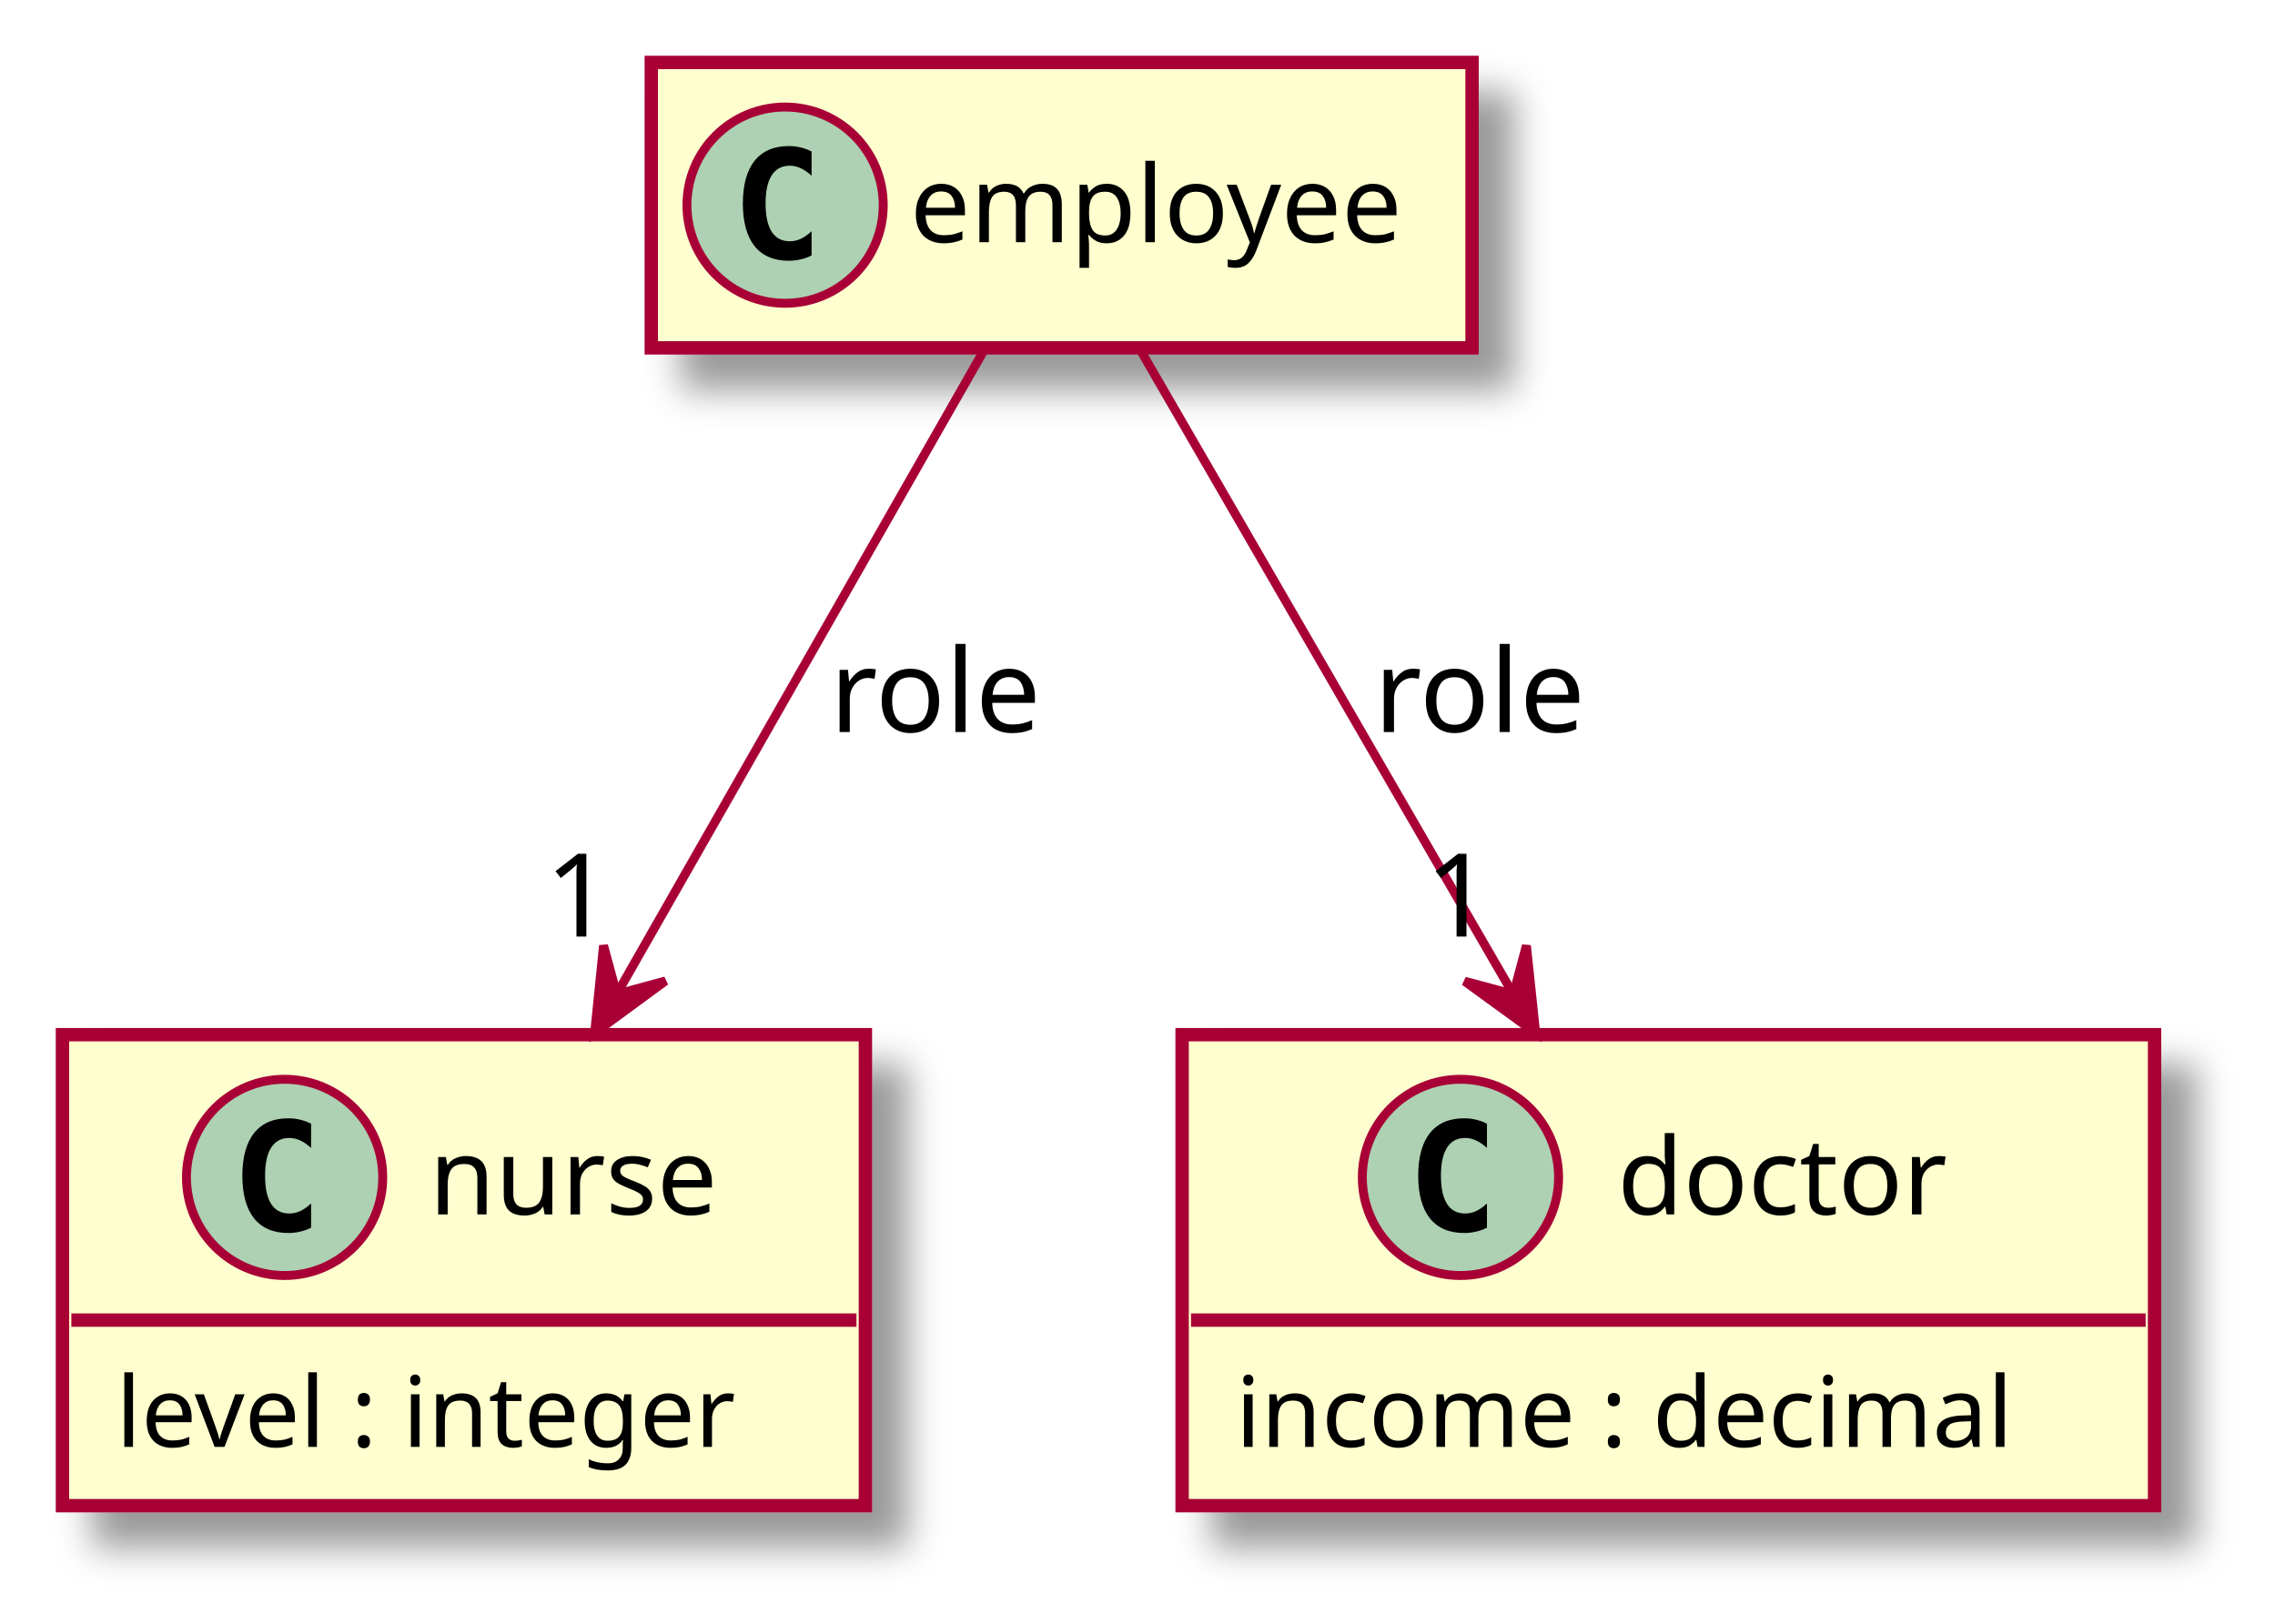
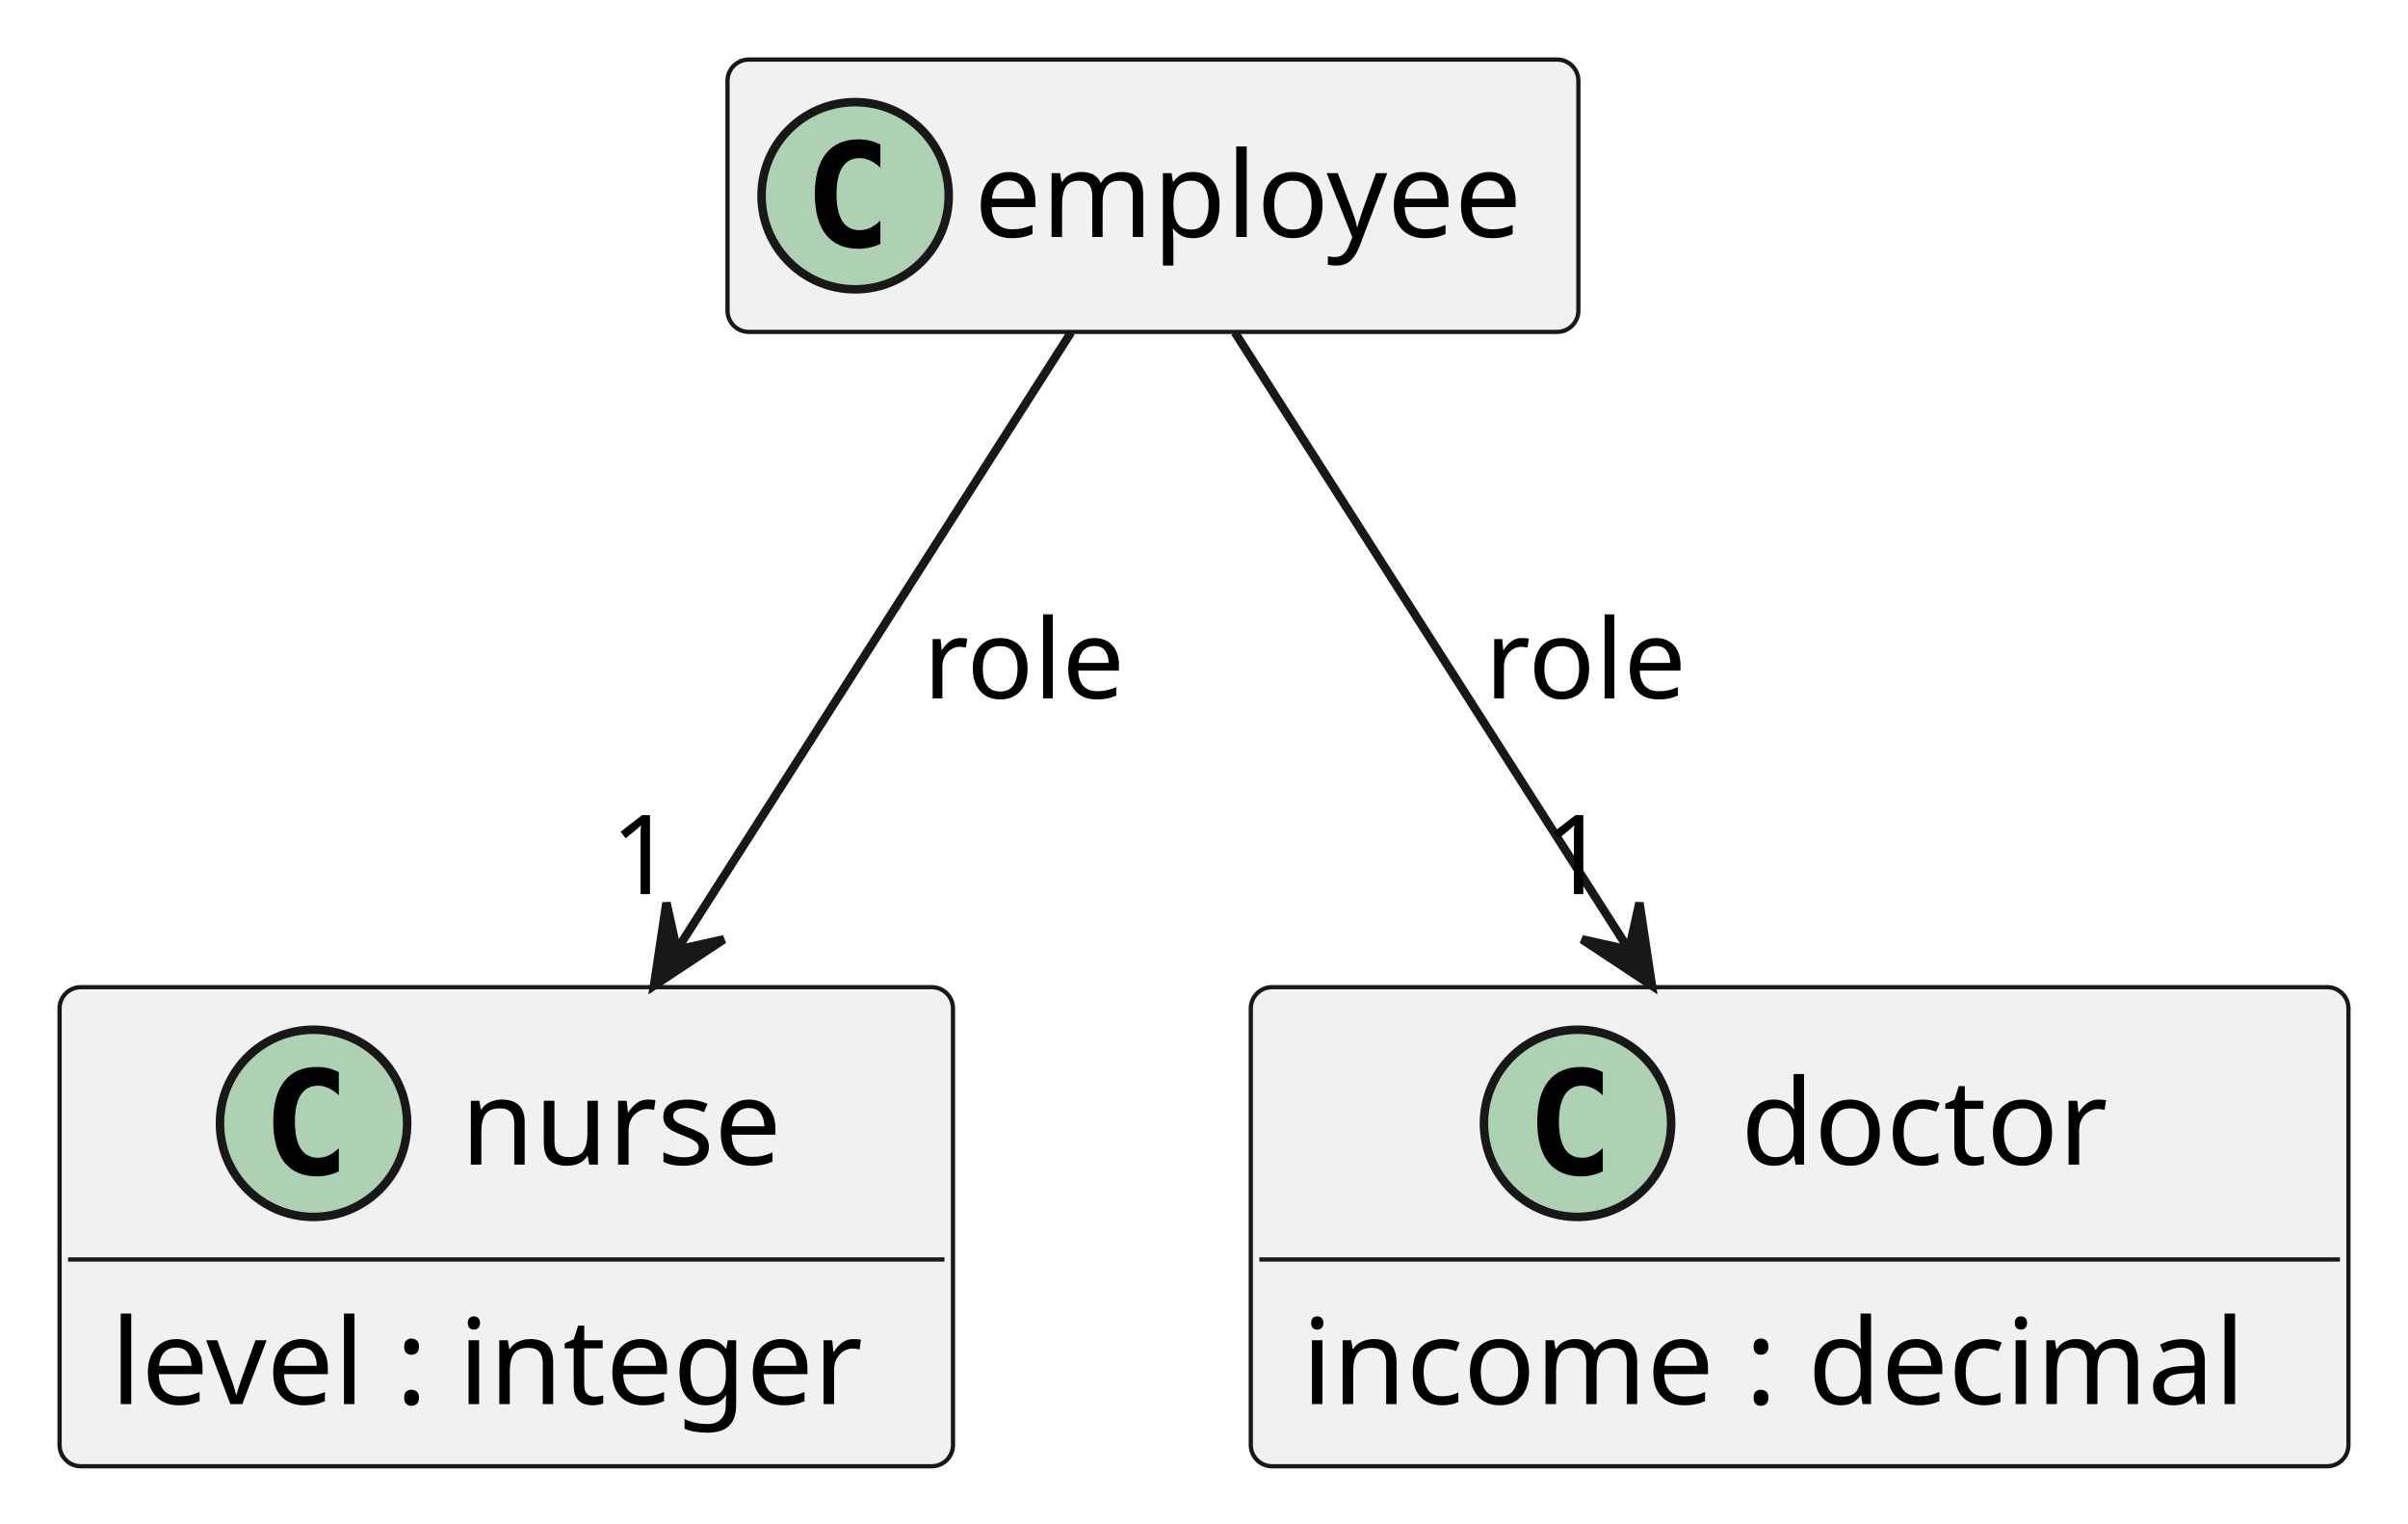
- <svg xmlns="http://www.w3.org/2000/svg" contentScriptType="application/ecmascript" contentStyleType="text/css" height="182px" preserveAspectRatio="none" style="width:255px;height:182px;" version="1.1" viewBox="0 0 255 182" width="255px" zoomAndPan="magnify">
-   <defs>
-     <filter height="300%" id="f1mgpaga3gbsxi" width="300%" x="-1" y="-1">
-       <feGaussianBlur result="blurOut" stdDeviation="2.0" />
-       <feColorMatrix in="blurOut" result="blurOut2" type="matrix" values="0 0 0 0 0 0 0 0 0 0 0 0 0 0 0 0 0 0 .4 0" />
-       <feOffset dx="4.0" dy="4.0" in="blurOut2" result="blurOut3" />
-       <feBlend in="SourceGraphic" in2="blurOut3" mode="normal" />
-     </filter>
-   </defs>
+ <svg xmlns="http://www.w3.org/2000/svg" contentStyleType="text/css" height="179px" preserveAspectRatio="none" style="width:283px;height:179px;background:#FFFFFF;" version="1.1" viewBox="0 0 283 179" width="283px" zoomAndPan="magnify">
+   <defs />
  <g>
-     <rect codeLine="8" fill="#FEFECE" filter="url(#f1mgpaga3gbsxi)" height="32" id="employee" style="stroke:#A80036;stroke-width:1.5;" width="92" x="73" y="7" />
-     <ellipse cx="88" cy="23" fill="#ADD1B2" rx="11" ry="11" style="stroke:#A80036;stroke-width:1.0;" />
-     <path d="M90.969,28.641 Q90.391,28.938 89.75,29.078 Q89.109,29.234 88.406,29.234 Q85.906,29.234 84.578,27.594 Q83.266,25.938 83.266,22.812 Q83.266,19.688 84.578,18.031 Q85.906,16.375 88.406,16.375 Q89.109,16.375 89.75,16.531 Q90.406,16.688 90.969,16.984 L90.969,19.703 Q90.344,19.125 89.75,18.859 Q89.156,18.578 88.531,18.578 Q87.188,18.578 86.5,19.656 Q85.812,20.719 85.812,22.812 Q85.812,24.906 86.5,25.984 Q87.188,27.047 88.531,27.047 Q89.156,27.047 89.75,26.781 Q90.344,26.5 90.969,25.922 L90.969,28.641 Z " fill="#000000" />
-     <text fill="#000000" font-family="sans-serif" font-size="12" lengthAdjust="spacing" textLength="60" x="102" y="27.154">employee</text>
-     <rect codeLine="11" fill="#FEFECE" filter="url(#f1mgpaga3gbsxi)" height="52.805" id="nurse" style="stroke:#A80036;stroke-width:1.5;" width="90" x="7" y="116" />
-     <ellipse cx="31.9" cy="132" fill="#ADD1B2" rx="11" ry="11" style="stroke:#A80036;stroke-width:1.0;" />
-     <path d="M34.869,137.641 Q34.291,137.938 33.65,138.078 Q33.009,138.234 32.306,138.234 Q29.806,138.234 28.478,136.594 Q27.166,134.938 27.166,131.812 Q27.166,128.688 28.478,127.031 Q29.806,125.375 32.306,125.375 Q33.009,125.375 33.65,125.531 Q34.306,125.688 34.869,125.984 L34.869,128.703 Q34.244,128.125 33.65,127.859 Q33.056,127.578 32.431,127.578 Q31.087,127.578 30.4,128.656 Q29.712,129.719 29.712,131.812 Q29.712,133.906 30.4,134.984 Q31.087,136.047 32.431,136.047 Q33.056,136.047 33.65,135.781 Q34.244,135.5 34.869,134.922 L34.869,137.641 Z " fill="#000000" />
-     <text fill="#000000" font-family="sans-serif" font-size="12" lengthAdjust="spacing" textLength="36" x="48.1" y="136.154">nurse</text>
-     <line style="stroke:#A80036;stroke-width:1.5;" x1="8" x2="96" y1="148" y2="148" />
-     <text fill="#000000" font-family="sans-serif" font-size="11" lengthAdjust="spacing" textLength="78" x="13" y="162.21">level : integer</text>
-     <rect codeLine="15" fill="#FEFECE" filter="url(#f1mgpaga3gbsxi)" height="52.805" id="doctor" style="stroke:#A80036;stroke-width:1.5;" width="109" x="132.5" y="116" />
-     <ellipse cx="163.7" cy="132" fill="#ADD1B2" rx="11" ry="11" style="stroke:#A80036;stroke-width:1.0;" />
-     <path d="M166.669,137.641 Q166.091,137.938 165.45,138.078 Q164.809,138.234 164.106,138.234 Q161.606,138.234 160.278,136.594 Q158.966,134.938 158.966,131.812 Q158.966,128.688 160.278,127.031 Q161.606,125.375 164.106,125.375 Q164.809,125.375 165.45,125.531 Q166.106,125.688 166.669,125.984 L166.669,128.703 Q166.044,128.125 165.45,127.859 Q164.856,127.578 164.231,127.578 Q162.887,127.578 162.2,128.656 Q161.512,129.719 161.512,131.812 Q161.512,133.906 162.2,134.984 Q162.887,136.047 164.231,136.047 Q164.856,136.047 165.45,135.781 Q166.044,135.5 166.669,134.922 L166.669,137.641 Z " fill="#000000" />
-     <text fill="#000000" font-family="sans-serif" font-size="12" lengthAdjust="spacing" textLength="41" x="181.3" y="136.154">doctor</text>
-     <line style="stroke:#A80036;stroke-width:1.5;" x1="133.5" x2="240.5" y1="148" y2="148" />
-     <text fill="#000000" font-family="sans-serif" font-size="11" lengthAdjust="spacing" textLength="97" x="138.5" y="162.21">income : decimal</text>
-     <path codeLine="19" d="M127.89,39.36 C138.42,57.56 156.21,88.3 169.53,111.31 " fill="none" id="employee-to-doctor" style="stroke:#A80036;stroke-width:1.0;" />
-     <polygon fill="#A80036" points="172.13,115.8,171.093,106.006,169.629,111.47,164.165,110.007,172.13,115.8" style="stroke:#A80036;stroke-width:1.0;" />
-     <text fill="#000000" font-family="sans-serif" font-size="13" lengthAdjust="spacing" textLength="24" x="154" y="82.067">role</text>
-     <text fill="#000000" font-family="sans-serif" font-size="13" lengthAdjust="spacing" textLength="8" x="159.766" y="104.996">1</text>
-     <path codeLine="21" d="M110.24,39.36 C99.87,57.56 82.34,88.3 69.21,111.31 " fill="none" id="employee-to-nurse" style="stroke:#A80036;stroke-width:1.0;" />
-     <polygon fill="#A80036" points="66.65,115.8,74.592,109.976,69.134,111.46,67.649,106.002,66.65,115.8" style="stroke:#A80036;stroke-width:1.0;" />
-     <text fill="#000000" font-family="sans-serif" font-size="13" lengthAdjust="spacing" textLength="24" x="93" y="82.067">role</text>
-     <text fill="#000000" font-family="sans-serif" font-size="13" lengthAdjust="spacing" textLength="8" x="61.113" y="104.996">1</text>
+     <g id="elem_employee">
+       <rect codeLine="8" fill="#F1F1F1" height="32" id="employee" rx="2.5" ry="2.5" style="stroke:#181818;stroke-width:0.5;" width="100" x="85.5" y="7" />
+       <ellipse cx="100.5" cy="23" fill="#ADD1B2" rx="11" ry="11" style="stroke:#181818;stroke-width:1.0;" />
+       <path d="M103.469,28.641 Q102.891,28.938 102.25,29.078 Q101.609,29.234 100.906,29.234 Q98.406,29.234 97.078,27.594 Q95.766,25.938 95.766,22.812 Q95.766,19.688 97.078,18.031 Q98.406,16.375 100.906,16.375 Q101.609,16.375 102.25,16.531 Q102.906,16.688 103.469,16.984 L103.469,19.703 Q102.844,19.125 102.25,18.859 Q101.656,18.578 101.031,18.578 Q99.688,18.578 99,19.656 Q98.312,20.719 98.312,22.812 Q98.312,24.906 99,25.984 Q99.688,27.047 101.031,27.047 Q101.656,27.047 102.25,26.781 Q102.844,26.5 103.469,25.922 L103.469,28.641 Z " fill="#000000" />
+       <text fill="#000000" font-family="sans-serif" font-size="14" lengthAdjust="spacing" textLength="68" x="114.5" y="27.847">employee</text>
+     </g>
+     <g id="elem_nurse">
+       <rect codeLine="11" fill="#F1F1F1" height="56.297" id="nurse" rx="2.5" ry="2.5" style="stroke:#181818;stroke-width:0.5;" width="105" x="7" y="116" />
+       <ellipse cx="36.85" cy="132" fill="#ADD1B2" rx="11" ry="11" style="stroke:#181818;stroke-width:1.0;" />
+       <path d="M39.819,137.641 Q39.241,137.938 38.6,138.078 Q37.959,138.234 37.256,138.234 Q34.756,138.234 33.428,136.594 Q32.116,134.938 32.116,131.812 Q32.116,128.688 33.428,127.031 Q34.756,125.375 37.256,125.375 Q37.959,125.375 38.6,125.531 Q39.256,125.688 39.819,125.984 L39.819,128.703 Q39.194,128.125 38.6,127.859 Q38.006,127.578 37.381,127.578 Q36.038,127.578 35.35,128.656 Q34.663,129.719 34.663,131.812 Q34.663,133.906 35.35,134.984 Q36.038,136.047 37.381,136.047 Q38.006,136.047 38.6,135.781 Q39.194,135.5 39.819,134.922 L39.819,137.641 Z " fill="#000000" />
+       <text fill="#000000" font-family="sans-serif" font-size="14" lengthAdjust="spacing" textLength="40" x="54.15" y="136.847">nurse</text>
+       <line style="stroke:#181818;stroke-width:0.5;" x1="8" x2="111" y1="148" y2="148" />
+       <text fill="#000000" font-family="sans-serif" font-size="14" lengthAdjust="spacing" textLength="93" x="13" y="164.995">level : integer</text>
+     </g>
+     <g id="elem_doctor">
+       <rect codeLine="15" fill="#F1F1F1" height="56.297" id="doctor" rx="2.5" ry="2.5" style="stroke:#181818;stroke-width:0.5;" width="129" x="147" y="116" />
+       <ellipse cx="185.4" cy="132" fill="#ADD1B2" rx="11" ry="11" style="stroke:#181818;stroke-width:1.0;" />
+       <path d="M188.369,137.641 Q187.791,137.938 187.15,138.078 Q186.509,138.234 185.806,138.234 Q183.306,138.234 181.978,136.594 Q180.666,134.938 180.666,131.812 Q180.666,128.688 181.978,127.031 Q183.306,125.375 185.806,125.375 Q186.509,125.375 187.15,125.531 Q187.806,125.688 188.369,125.984 L188.369,128.703 Q187.744,128.125 187.15,127.859 Q186.556,127.578 185.931,127.578 Q184.588,127.578 183.9,128.656 Q183.213,129.719 183.213,131.812 Q183.213,133.906 183.9,134.984 Q184.588,136.047 185.931,136.047 Q186.556,136.047 187.15,135.781 Q187.744,135.5 188.369,134.922 L188.369,137.641 Z " fill="#000000" />
+       <text fill="#000000" font-family="sans-serif" font-size="14" lengthAdjust="spacing" textLength="45" x="204.6" y="136.847">doctor</text>
+       <line style="stroke:#181818;stroke-width:0.5;" x1="148" x2="275" y1="148" y2="148" />
+       <text fill="#000000" font-family="sans-serif" font-size="14" lengthAdjust="spacing" textLength="117" x="153" y="164.995">income : decimal</text>
+     </g>
+     <g id="link_employee_doctor">
+       <path codeLine="19" d="M145.13,39.07 C156.71,57.21 176.46,88.13 191.41,111.55 " fill="none" id="employee-to-doctor" style="stroke:#181818;stroke-width:1.0;" />
+       <polygon fill="#181818" points="194.14,115.82,192.676,106.081,191.453,111.603,185.93,110.38,194.14,115.82" style="stroke:#181818;stroke-width:1.0;" />
+       <text fill="#000000" font-family="sans-serif" font-size="13" lengthAdjust="spacing" textLength="24" x="174.5" y="82.067">role</text>
+       <text fill="#000000" font-family="sans-serif" font-size="13" lengthAdjust="spacing" textLength="8" x="181.468" y="105.064">1</text>
+     </g>
+     <g id="link_employee_nurse">
+       <path codeLine="21" d="M125.87,39.07 C114.29,57.21 94.54,88.13 79.59,111.55 " fill="none" id="employee-to-nurse" style="stroke:#181818;stroke-width:1.0;" />
+       <polygon fill="#181818" points="76.86,115.82,85.07,110.38,79.547,111.603,78.324,106.081,76.86,115.82" style="stroke:#181818;stroke-width:1.0;" />
+       <text fill="#000000" font-family="sans-serif" font-size="13" lengthAdjust="spacing" textLength="24" x="108.5" y="82.067">role</text>
+       <text fill="#000000" font-family="sans-serif" font-size="13" lengthAdjust="spacing" textLength="8" x="71.782" y="105.064">1</text>
+     </g>
  </g>
</svg>
